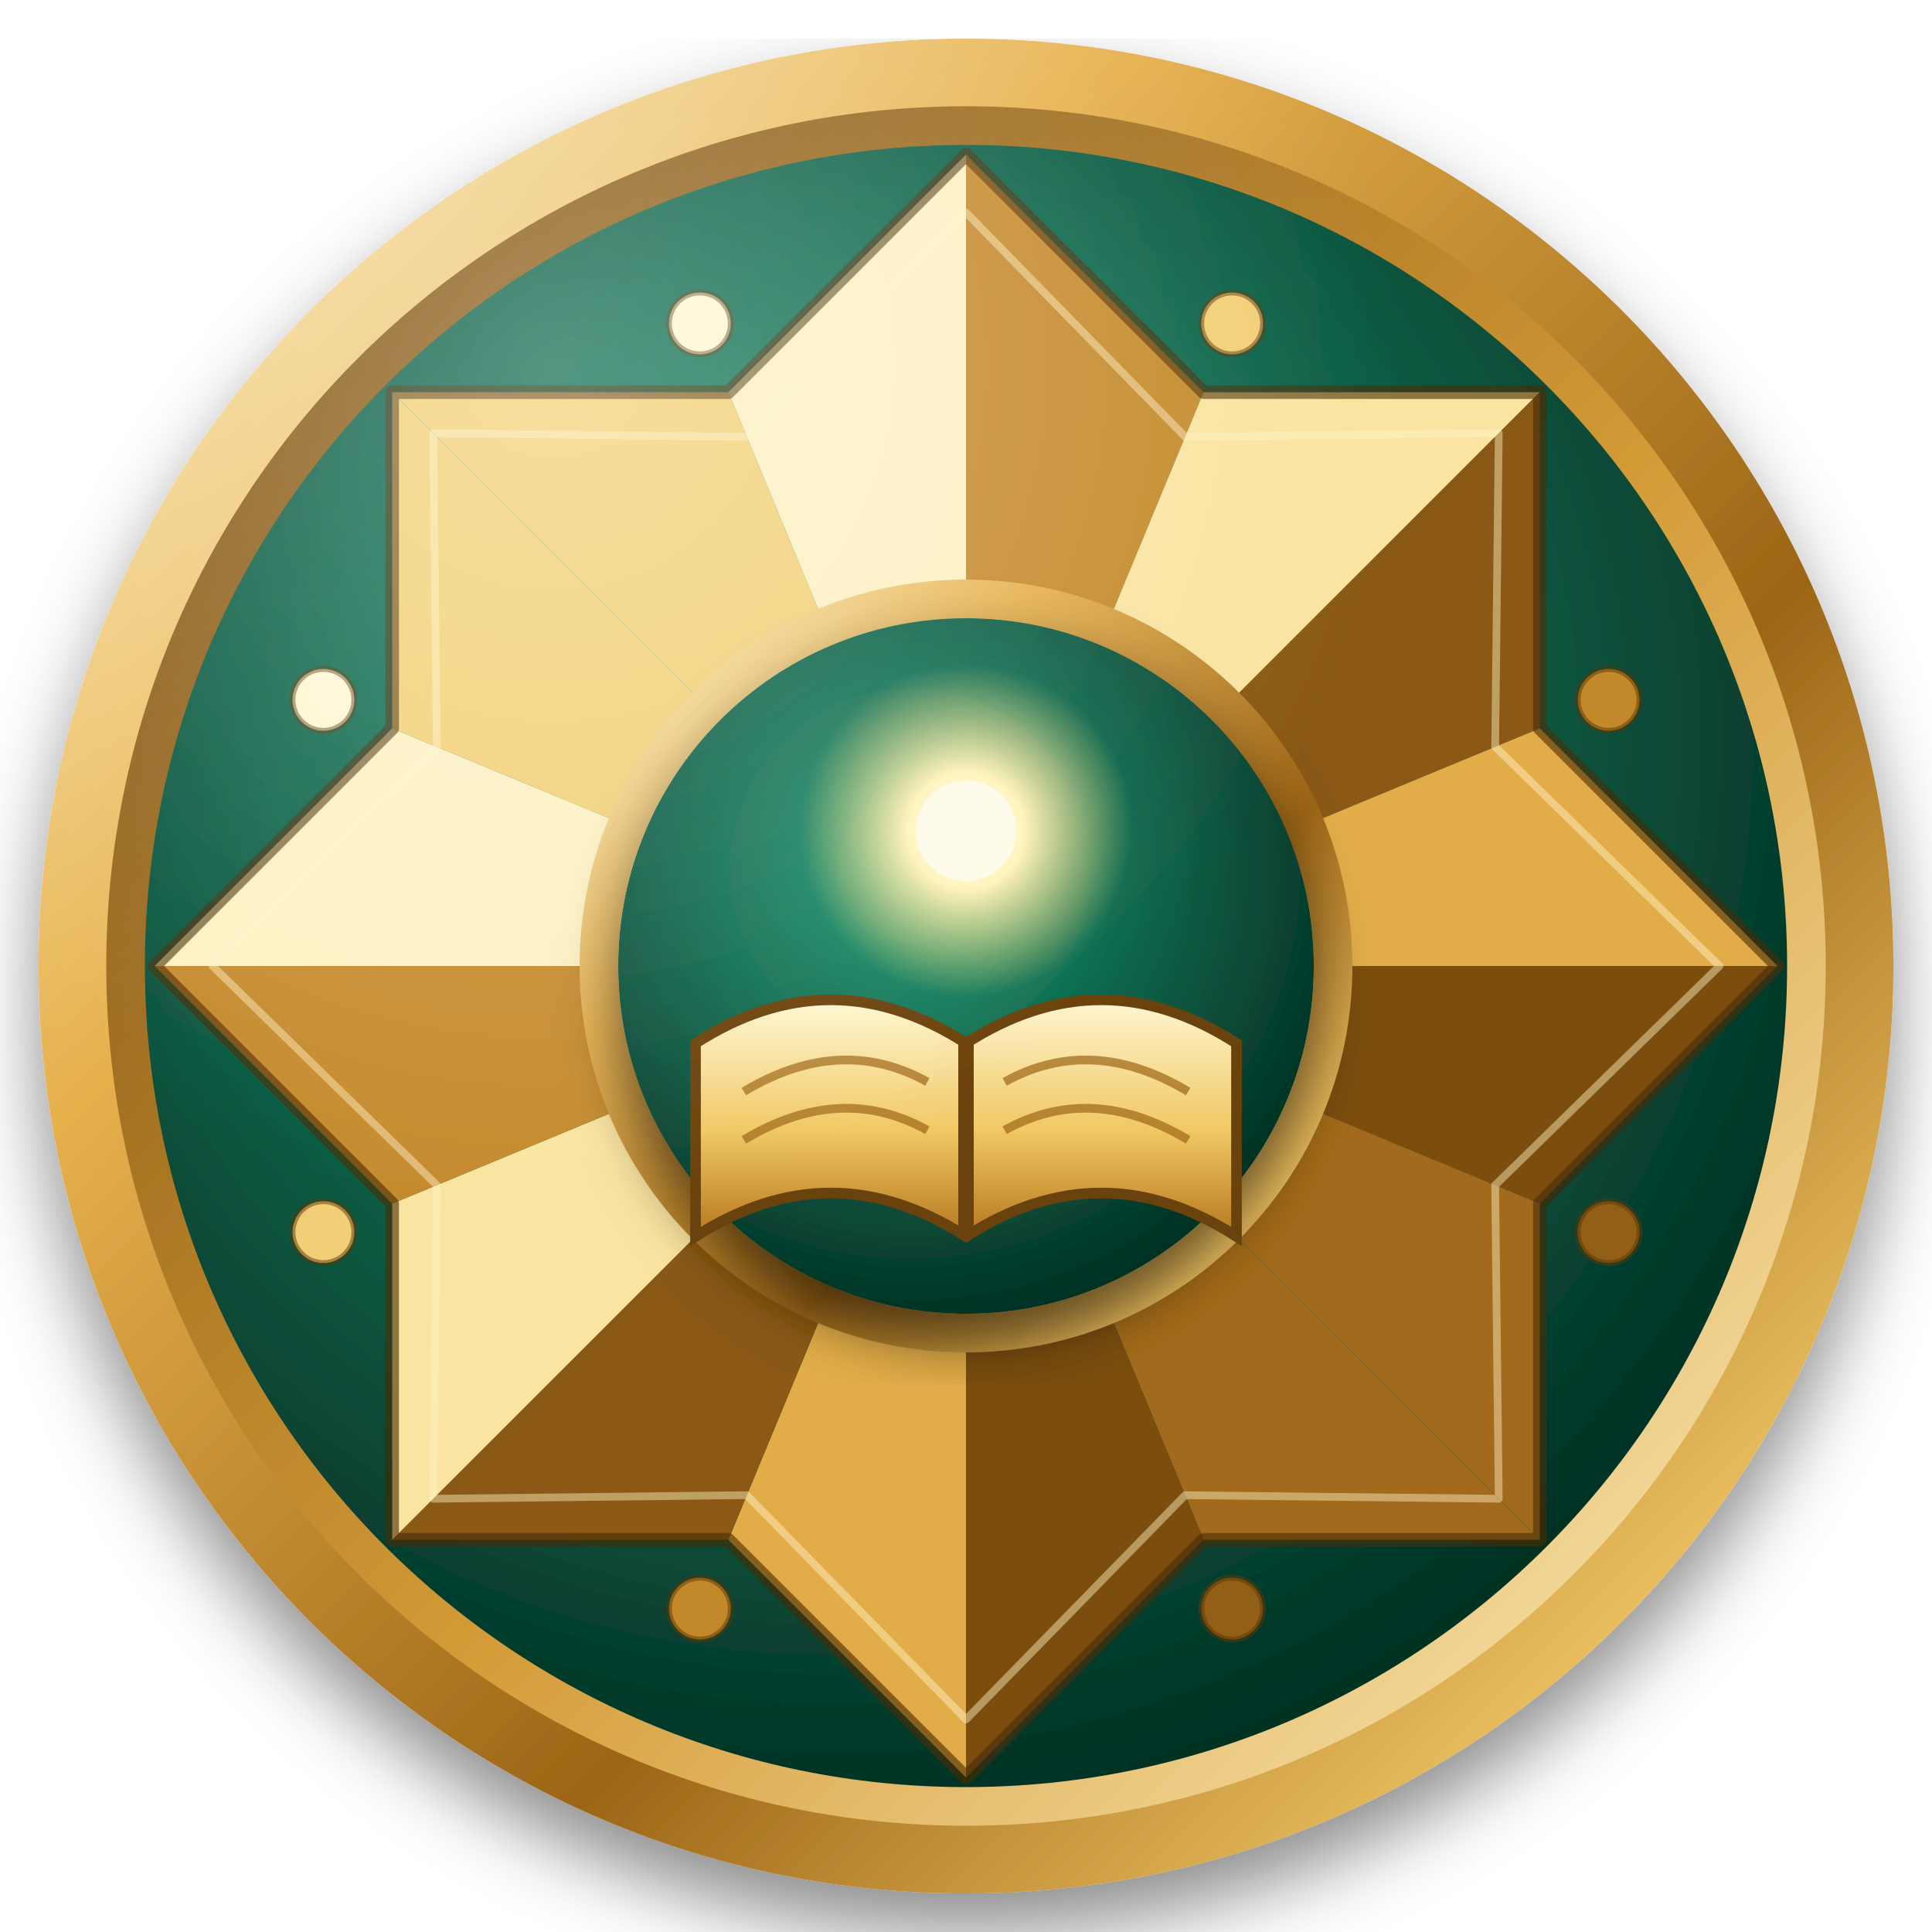
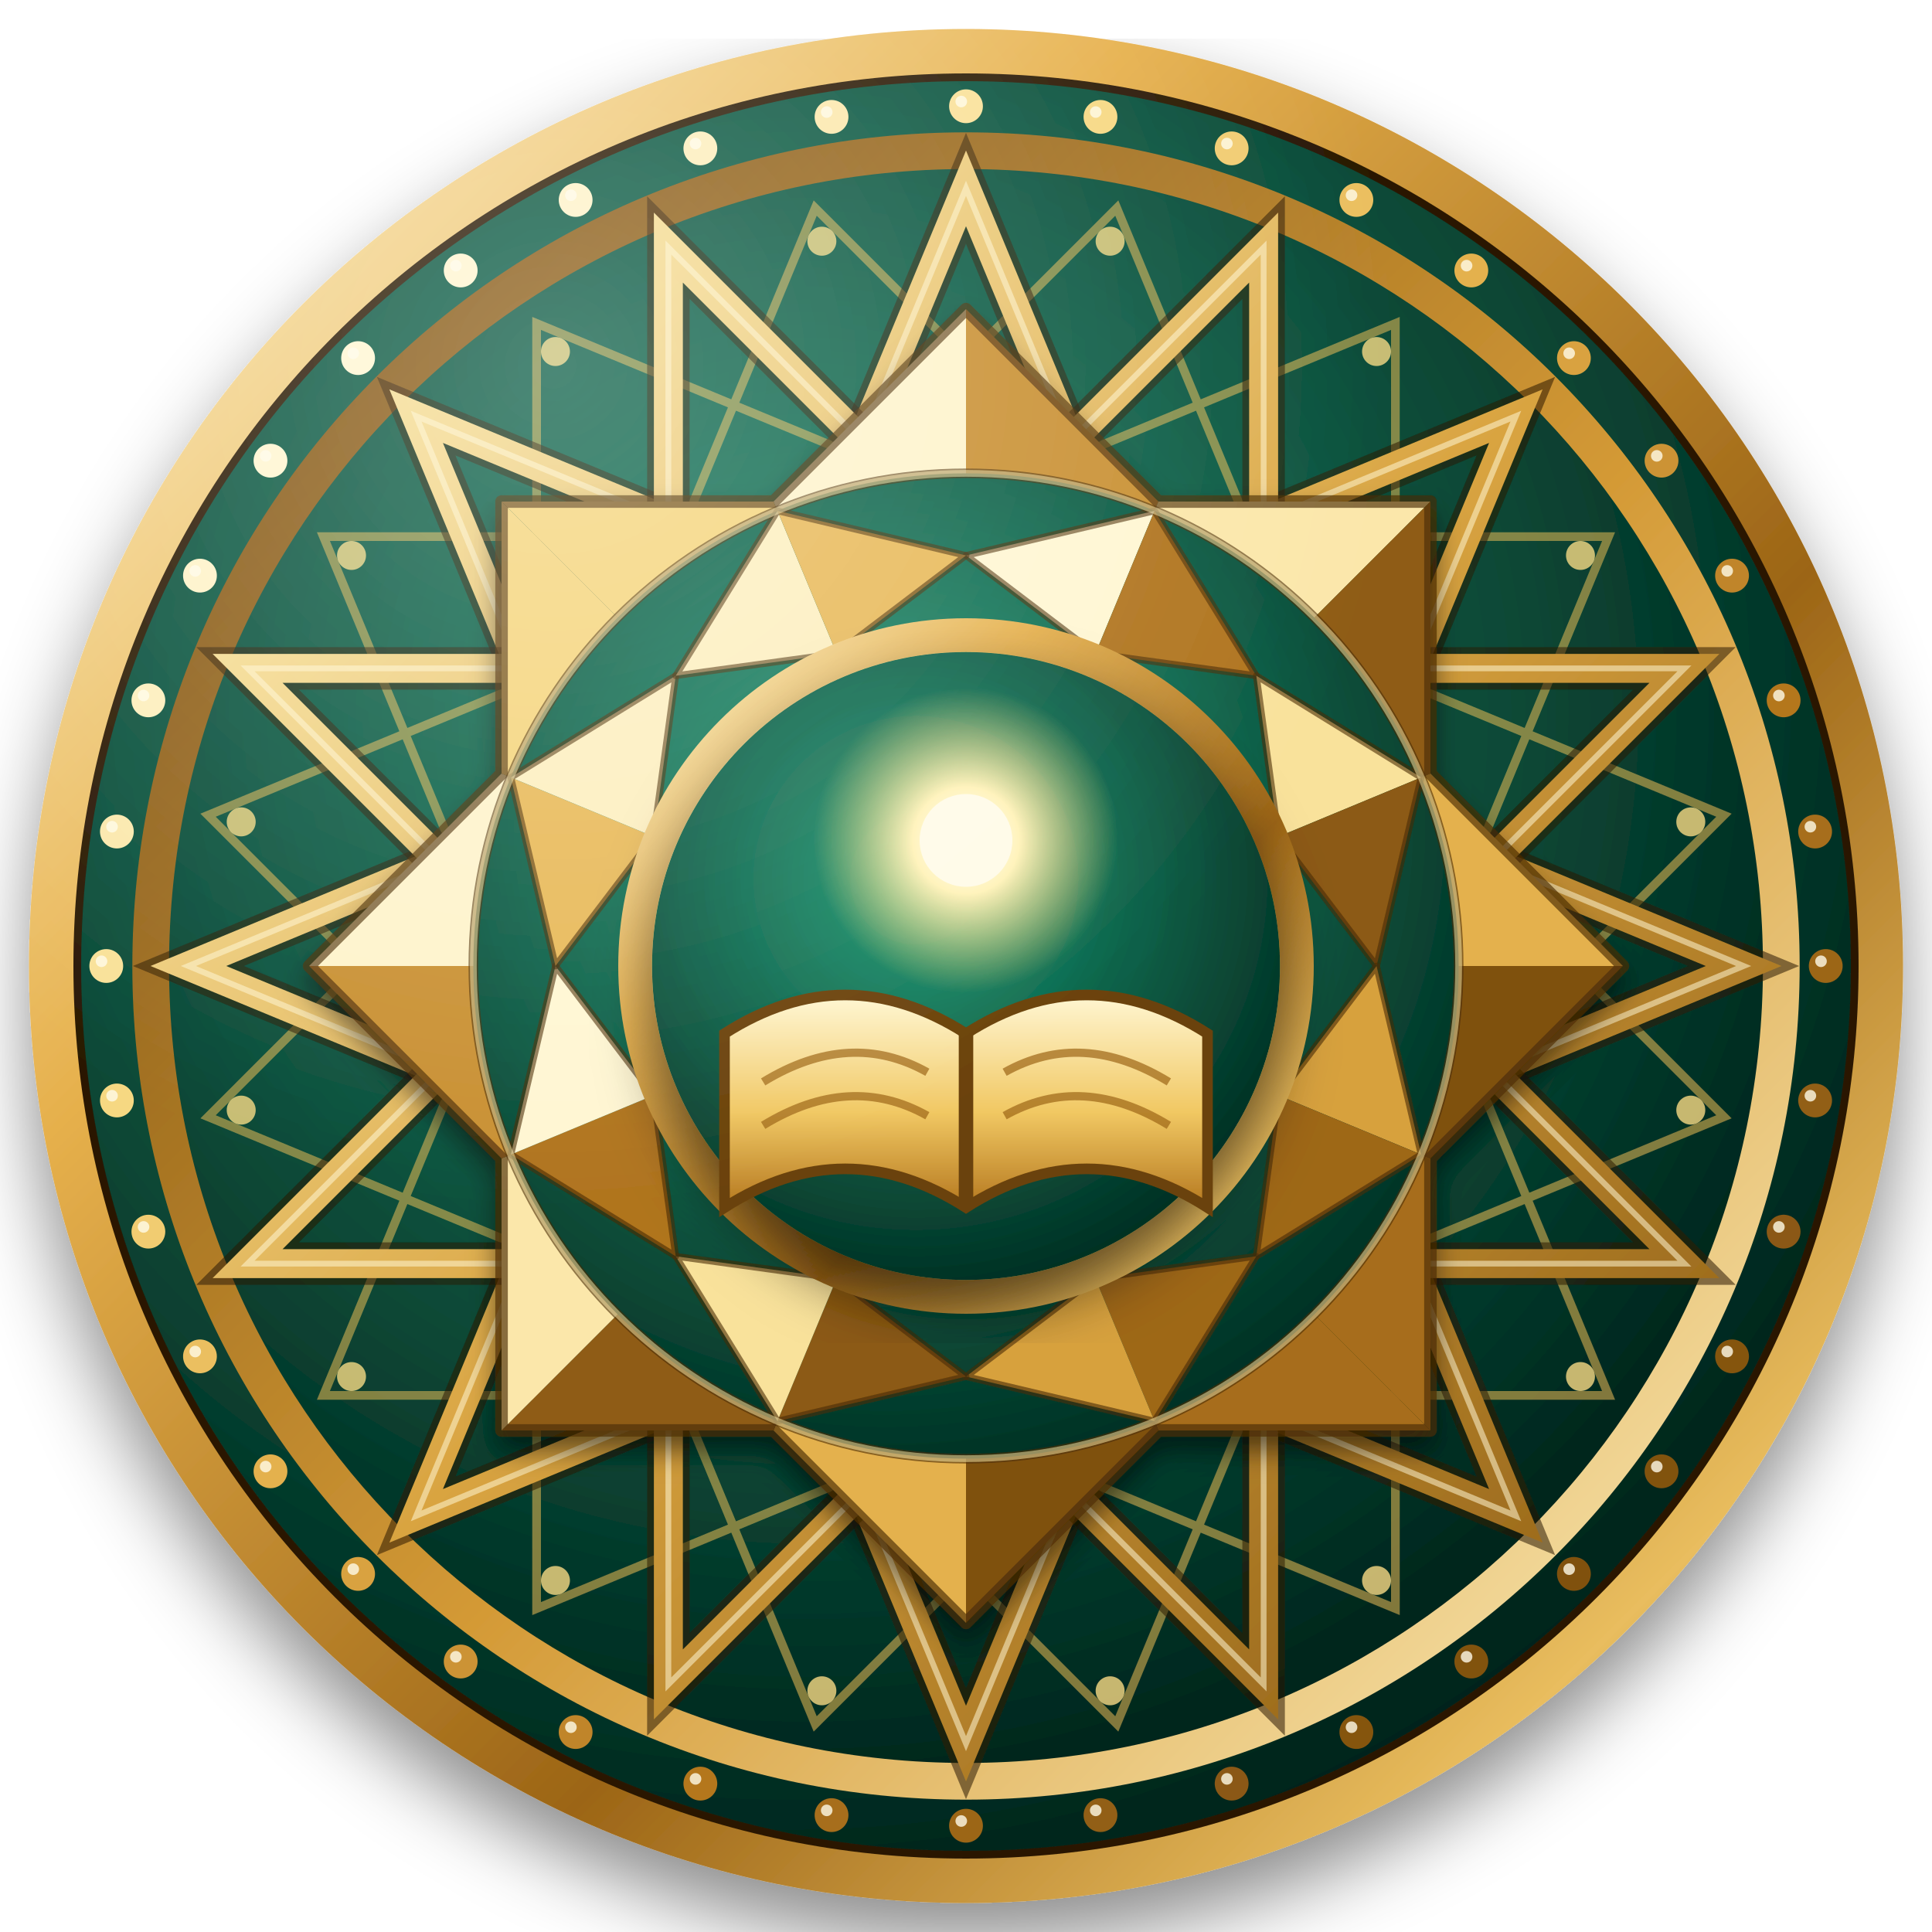
<svg xmlns="http://www.w3.org/2000/svg" viewBox="0 0 200 200" width="512" height="512">
  <g transform="translate(100 100) scale(1.0) translate(-100 -100)">
    <defs>
      <radialGradient id="nh-em" cx="42%" cy="36%" r="70%">
        <stop offset="0" stop-color="#1f9a73" />
        <stop offset=".55" stop-color="#0b5d45" />
        <stop offset="1" stop-color="#032a1f" />
      </radialGradient>
+       <radialGradient id="nh-em2" cx="40%" cy="34%" r="75%">
+         <stop offset="0" stop-color="#14805f" />
+         <stop offset=".6" stop-color="#084836" />
+         <stop offset="1" stop-color="#021c15" />
+       </radialGradient>
      <linearGradient id="nh-ring" x1="0" y1="0" x2="1" y2="1">
        <stop offset="0" stop-color="#fff3c4" />
        <stop offset=".3" stop-color="#e6b04c" />
        <stop offset=".62" stop-color="#9c6516" />
        <stop offset=".85" stop-color="#e9bd5e" />
        <stop offset="1" stop-color="#7a4b0c" />
      </linearGradient>
      <linearGradient id="nh-ring2" x1="1" y1="1" x2="0" y2="0">
        <stop offset="0" stop-color="#fff3c4" />
        <stop offset=".45" stop-color="#d49a36" />
        <stop offset="1" stop-color="#6b420a" />
      </linearGradient>
+       <linearGradient id="nh-strap" x1="0" y1="0" x2="1" y2="1">
+         <stop offset="0" stop-color="#fff0b0" />
+         <stop offset=".5" stop-color="#d9a441" />
+         <stop offset="1" stop-color="#8a5a12" />
+       </linearGradient>
      <linearGradient id="nh-book" x1="0" y1="0" x2="0" y2="1">
        <stop offset="0" stop-color="#fff6d2" />
        <stop offset=".55" stop-color="#f1c863" />
        <stop offset="1" stop-color="#b5781f" />
      </linearGradient>
      <radialGradient id="nh-noor" cx="50%" cy="50%" r="50%">
        <stop offset="0" stop-color="#ffffff" />
        <stop offset=".35" stop-color="#fff2b8" />
        <stop offset="1" stop-color="#ffd76a" stop-opacity="0" />
      </radialGradient>
      <radialGradient id="nh-spec" cx="28%" cy="18%" r="45%">
-         <stop offset="0" stop-color="#ffffff" stop-opacity=".28" />
+         <stop offset="0" stop-color="#ffffff" stop-opacity=".26" />
        <stop offset="1" stop-color="#ffffff" stop-opacity="0" />
      </radialGradient>
      <filter id="nh-sh" x="-20%" y="-20%" width="140%" height="150%">
        <feDropShadow dx="0" dy="4" stdDeviation="4" flood-color="#000" flood-opacity=".45" />
+       </filter>
+       <filter id="nh-lift" x="-10%" y="-10%" width="120%" height="120%">
+         <feDropShadow dx="0" dy="1.6" stdDeviation="1.4" flood-color="#000" flood-opacity=".55" />
      </filter>
      <filter id="nh-in" x="-10%" y="-10%" width="120%" height="120%">
        <feOffset dx="0" dy="3" />
        <feGaussianBlur stdDeviation="3" result="o" />
        <feComposite in="SourceGraphic" in2="o" operator="arithmetic" k2="-1" k3="1" result="s" />
        <feFlood flood-color="#000" flood-opacity=".55" />
        <feComposite in2="s" operator="in" />
        <feComposite in2="SourceGraphic" operator="over" />
      </filter>
    </defs>
    <g filter="url(#nh-sh)">
-       <circle cx="100" cy="100" r="96" fill="url(#nh-ring)" />
-       <circle cx="100" cy="100" r="89" fill="url(#nh-ring2)" />
-       <circle cx="100" cy="100" r="85" fill="url(#nh-em)" />
-       <circle cx="127.55" cy="33.48" r="3.2" fill="#f2cf76" stroke="#5a3606" stroke-width=".6" stroke-opacity=".5" />
-       <circle cx="166.52" cy="72.45" r="3.2" fill="#c3882c" stroke="#5a3606" stroke-width=".6" stroke-opacity=".5" />
-       <circle cx="166.52" cy="127.55" r="3.2" fill="#925e15" stroke="#5a3606" stroke-width=".6" stroke-opacity=".5" />
-       <circle cx="127.55" cy="166.52" r="3.2" fill="#925e15" stroke="#5a3606" stroke-width=".6" stroke-opacity=".5" />
-       <circle cx="72.45" cy="166.52" r="3.2" fill="#c3882c" stroke="#5a3606" stroke-width=".6" stroke-opacity=".5" />
-       <circle cx="33.48" cy="127.55" r="3.2" fill="#f2cf76" stroke="#5a3606" stroke-width=".6" stroke-opacity=".5" />
-       <circle cx="33.48" cy="72.45" r="3.2" fill="#fff6d2" stroke="#5a3606" stroke-width=".6" stroke-opacity=".5" />
-       <circle cx="72.45" cy="33.48" r="3.2" fill="#fff6d2" stroke="#5a3606" stroke-width=".6" stroke-opacity=".5" />
-       <path d="M100.00 100.00L75.40 40.60L100.00 16.00Z" fill="#fdf0c2" />
-       <path d="M100.00 100.00L124.60 40.60L100.00 16.00Z" fill="#c68b2e" />
-       <path d="M100.00 100.00L124.60 40.60L159.40 40.60Z" fill="#fae4a1" />
-       <path d="M100.00 100.00L159.40 75.40L159.40 40.60Z" fill="#8b5913" />
-       <path d="M100.00 100.00L159.40 75.40L184.00 100.00Z" fill="#e2ad48" />
-       <path d="M100.00 100.00L159.40 124.60L184.00 100.00Z" fill="#7b4e0f" />
-       <path d="M100.00 100.00L159.40 124.60L159.40 159.40Z" fill="#a26a1a" />
-       <path d="M100.00 100.00L124.60 159.40L159.40 159.40Z" fill="#a26a1a" />
-       <path d="M100.00 100.00L124.60 159.40L100.00 184.00Z" fill="#7b4e0f" />
-       <path d="M100.00 100.00L75.40 159.40L100.00 184.00Z" fill="#e2ad48" />
-       <path d="M100.00 100.00L75.40 159.40L40.60 159.40Z" fill="#8b5913" />
-       <path d="M100.00 100.00L40.60 124.60L40.60 159.40Z" fill="#fae4a1" />
-       <path d="M100.00 100.00L40.60 124.60L16.00 100.00Z" fill="#c68b2e" />
-       <path d="M100.00 100.00L40.60 75.40L16.00 100.00Z" fill="#fdf0c2" />
-       <path d="M100.00 100.00L40.60 75.40L40.60 40.60Z" fill="#f3d178" />
-       <path d="M100.00 100.00L75.40 40.60L40.60 40.60Z" fill="#f3d178" />
-       <path d="M100.00 16.00L124.60 40.60L159.40 40.60L159.40 75.40L184.00 100.00L159.40 124.60L159.40 159.40L124.60 159.40L100.00 184.00L75.40 159.40L40.60 159.40L40.60 124.60L16.00 100.00L40.60 75.40L40.60 40.60L75.40 40.60Z" fill="none" stroke="#4a2c04" stroke-width="1.4" stroke-opacity=".6" stroke-linejoin="round" />
-       <path d="M100.00 22.00L122.69 45.22L155.15 44.85L154.78 77.31L178.00 100.00L154.78 122.69L155.15 155.15L122.69 154.78L100.00 178.00L77.31 154.78L44.85 155.15L45.22 122.69L22.00 100.00L45.22 77.31L44.85 44.85L77.31 45.22Z" fill="none" stroke="#fff4c8" stroke-width=".8" stroke-opacity=".45" stroke-linejoin="round" />
-       <circle cx="100" cy="100" r="40" fill="url(#nh-ring)" />
-       <circle cx="100" cy="100" r="36" fill="url(#nh-em)" filter="url(#nh-in)" />
-       <path d="M72 108 Q86 99 100 108 Q114 99 128 108 L128 128 Q114 119 100 128 Q86 119 72 128 Z" fill="url(#nh-book)" stroke="#6b420a" stroke-width="1.1" />
-       <path d="M100 108 V128" stroke="#6b420a" stroke-width="1.6" />
-       <path d="M77 113 Q87 107 96 112 M77 118 Q87 112 96 117 M104 112 Q113 107 123 113 M104 117 Q113 112 123 118" fill="none" stroke="#9c6516" stroke-width=".9" opacity=".7" />
-       <circle cx="100" cy="86" r="17.2" fill="url(#nh-noor)" />
-       <circle cx="100" cy="86" r="5.2" fill="#fffbe8" />
-       <circle cx="100" cy="100" r="96" fill="url(#nh-spec)" />
+       <circle cx="100" cy="100" r="97" fill="url(#nh-ring)" />
+       <circle cx="100" cy="100" r="92.4" fill="#2a1903" />
+       <circle cx="100" cy="100" r="91.6" fill="url(#nh-em2)" />
+       <circle cx="100.00" cy="11.00" r="1.75" fill="#f9e198" />
+       <circle cx="99.51" cy="10.51" r=".6" fill="#fffbe8" opacity=".8" />
+       <circle cx="113.92" cy="12.10" r="1.75" fill="#f6d882" />
+       <circle cx="113.43" cy="11.60" r=".6" fill="#fffbe8" opacity=".8" />
+       <circle cx="127.50" cy="15.36" r="1.75" fill="#f1cc71" />
+       <circle cx="127.01" cy="14.86" r=".6" fill="#fffbe8" opacity=".8" />
+       <circle cx="140.41" cy="20.70" r="1.75" fill="#ebbf60" />
+       <circle cx="139.91" cy="20.21" r=".6" fill="#fffbe8" opacity=".8" />
+       <circle cx="152.31" cy="28.00" r="1.75" fill="#e4b14d" />
+       <circle cx="151.82" cy="27.50" r=".6" fill="#fffbe8" opacity=".8" />
+       <circle cx="162.93" cy="37.07" r="1.75" fill="#d9a240" />
+       <circle cx="162.44" cy="36.57" r=".6" fill="#fffbe8" opacity=".8" />
+       <circle cx="172.00" cy="47.69" r="1.75" fill="#cc9334" />
+       <circle cx="171.51" cy="47.19" r=".6" fill="#fffbe8" opacity=".8" />
+       <circle cx="179.30" cy="59.59" r="1.75" fill="#c08529" />
+       <circle cx="178.80" cy="59.10" r=".6" fill="#fffbe8" opacity=".8" />
+       <circle cx="184.64" cy="72.50" r="1.75" fill="#b4771f" />
+       <circle cx="184.15" cy="72.00" r=".6" fill="#fffbe8" opacity=".8" />
+       <circle cx="187.90" cy="86.08" r="1.75" fill="#a76e1b" />
+       <circle cx="187.41" cy="85.58" r=".6" fill="#fffbe8" opacity=".8" />
+       <circle cx="189.00" cy="100.00" r="1.75" fill="#9c6618" />
+       <circle cx="188.51" cy="99.51" r=".6" fill="#fffbe8" opacity=".8" />
+       <circle cx="187.90" cy="113.92" r="1.75" fill="#925f15" />
+       <circle cx="187.41" cy="113.43" r=".6" fill="#fffbe8" opacity=".8" />
+       <circle cx="184.64" cy="127.50" r="1.75" fill="#8b5913" />
+       <circle cx="184.15" cy="127.01" r=".6" fill="#fffbe8" opacity=".8" />
+       <circle cx="179.30" cy="140.41" r="1.75" fill="#855511" />
+       <circle cx="178.80" cy="139.91" r=".6" fill="#fffbe8" opacity=".8" />
+       <circle cx="172.00" cy="152.31" r="1.75" fill="#815210" />
+       <circle cx="171.51" cy="151.82" r=".6" fill="#fffbe8" opacity=".8" />
+       <circle cx="162.93" cy="162.93" r="1.75" fill="#805110" />
+       <circle cx="162.44" cy="162.44" r=".6" fill="#fffbe8" opacity=".8" />
+       <circle cx="152.31" cy="172.00" r="1.75" fill="#815210" />
+       <circle cx="151.82" cy="171.51" r=".6" fill="#fffbe8" opacity=".8" />
+       <circle cx="140.41" cy="179.30" r="1.75" fill="#855511" />
+       <circle cx="139.91" cy="178.80" r=".6" fill="#fffbe8" opacity=".8" />
+       <circle cx="127.50" cy="184.64" r="1.75" fill="#8b5913" />
+       <circle cx="127.01" cy="184.15" r=".6" fill="#fffbe8" opacity=".8" />
+       <circle cx="113.92" cy="187.90" r="1.75" fill="#925f15" />
+       <circle cx="113.43" cy="187.41" r=".6" fill="#fffbe8" opacity=".8" />
+       <circle cx="100.00" cy="189.00" r="1.75" fill="#9c6618" />
+       <circle cx="99.51" cy="188.51" r=".6" fill="#fffbe8" opacity=".8" />
+       <circle cx="86.08" cy="187.90" r="1.75" fill="#a76e1b" />
+       <circle cx="85.58" cy="187.41" r=".6" fill="#fffbe8" opacity=".8" />
+       <circle cx="72.50" cy="184.64" r="1.75" fill="#b4771f" />
+       <circle cx="72.00" cy="184.15" r=".6" fill="#fffbe8" opacity=".8" />
+       <circle cx="59.59" cy="179.30" r="1.75" fill="#c08529" />
+       <circle cx="59.10" cy="178.80" r=".6" fill="#fffbe8" opacity=".8" />
+       <circle cx="47.69" cy="172.00" r="1.75" fill="#cc9334" />
+       <circle cx="47.19" cy="171.51" r=".6" fill="#fffbe8" opacity=".8" />
+       <circle cx="37.07" cy="162.93" r="1.75" fill="#d9a240" />
+       <circle cx="36.57" cy="162.44" r=".6" fill="#fffbe8" opacity=".8" />
+       <circle cx="28.00" cy="152.31" r="1.75" fill="#e4b14d" />
+       <circle cx="27.50" cy="151.82" r=".6" fill="#fffbe8" opacity=".8" />
+       <circle cx="20.70" cy="140.41" r="1.75" fill="#ebbf60" />
+       <circle cx="20.21" cy="139.91" r=".6" fill="#fffbe8" opacity=".8" />
+       <circle cx="15.36" cy="127.50" r="1.75" fill="#f1cc71" />
+       <circle cx="14.86" cy="127.01" r=".6" fill="#fffbe8" opacity=".8" />
+       <circle cx="12.10" cy="113.92" r="1.75" fill="#f6d882" />
+       <circle cx="11.60" cy="113.43" r=".6" fill="#fffbe8" opacity=".8" />
+       <circle cx="11.00" cy="100.00" r="1.75" fill="#f9e198" />
+       <circle cx="10.51" cy="99.51" r=".6" fill="#fffbe8" opacity=".8" />
+       <circle cx="12.10" cy="86.08" r="1.75" fill="#fbe8ac" />
+       <circle cx="11.60" cy="85.58" r=".6" fill="#fffbe8" opacity=".8" />
+       <circle cx="15.36" cy="72.50" r="1.75" fill="#fdeebc" />
+       <circle cx="14.86" cy="72.00" r=".6" fill="#fffbe8" opacity=".8" />
+       <circle cx="20.70" cy="59.59" r="1.75" fill="#fef2c8" />
+       <circle cx="20.21" cy="59.10" r=".6" fill="#fffbe8" opacity=".8" />
+       <circle cx="28.00" cy="47.69" r="1.75" fill="#fff5d0" />
+       <circle cx="27.50" cy="47.19" r=".6" fill="#fffbe8" opacity=".8" />
+       <circle cx="37.07" cy="37.07" r="1.75" fill="#fff6d2" />
+       <circle cx="36.57" cy="36.57" r=".6" fill="#fffbe8" opacity=".8" />
+       <circle cx="47.69" cy="28.00" r="1.75" fill="#fff5d0" />
+       <circle cx="47.19" cy="27.50" r=".6" fill="#fffbe8" opacity=".8" />
+       <circle cx="59.59" cy="20.70" r="1.75" fill="#fef2c8" />
+       <circle cx="59.10" cy="20.21" r=".6" fill="#fffbe8" opacity=".8" />
+       <circle cx="72.50" cy="15.36" r="1.75" fill="#fdeebc" />
+       <circle cx="72.00" cy="14.86" r=".6" fill="#fffbe8" opacity=".8" />
+       <circle cx="86.08" cy="12.10" r="1.75" fill="#fbe8ac" />
+       <circle cx="85.58" cy="11.60" r=".6" fill="#fffbe8" opacity=".8" />
+       <circle cx="100" cy="100" r="86.3" fill="url(#nh-ring2)" />
+       <circle cx="100" cy="100" r="82.5" fill="url(#nh-em2)" />
+       <path d="M115.61 21.54L166.52 144.45L33.48 144.45L84.39 21.54L178.46 115.61L55.55 166.52L55.55 33.48L178.46 84.39L84.39 178.46L33.48 55.55L166.52 55.55L115.61 178.46L21.54 84.39L144.45 33.48L144.45 166.52L21.54 115.61Z" fill="none" stroke="#e8b955" stroke-width=".9" stroke-opacity=".55" />
+       <circle cx="114.92" cy="24.97" r="1.5" fill="#f7d983" opacity=".8" />
+       <circle cx="142.50" cy="36.39" r="1.5" fill="#f7d983" opacity=".8" />
+       <circle cx="163.61" cy="57.50" r="1.5" fill="#f7d983" opacity=".8" />
+       <circle cx="175.03" cy="85.08" r="1.5" fill="#f7d983" opacity=".8" />
+       <circle cx="175.03" cy="114.92" r="1.5" fill="#f7d983" opacity=".8" />
+       <circle cx="163.61" cy="142.50" r="1.5" fill="#f7d983" opacity=".8" />
+       <circle cx="142.50" cy="163.61" r="1.5" fill="#f7d983" opacity=".8" />
+       <circle cx="114.92" cy="175.03" r="1.5" fill="#f7d983" opacity=".8" />
+       <circle cx="85.08" cy="175.03" r="1.5" fill="#f7d983" opacity=".8" />
+       <circle cx="57.50" cy="163.61" r="1.5" fill="#f7d983" opacity=".8" />
+       <circle cx="36.39" cy="142.50" r="1.5" fill="#f7d983" opacity=".8" />
+       <circle cx="24.97" cy="114.92" r="1.5" fill="#f7d983" opacity=".8" />
+       <circle cx="24.97" cy="85.08" r="1.5" fill="#f7d983" opacity=".8" />
+       <circle cx="36.39" cy="57.50" r="1.5" fill="#f7d983" opacity=".8" />
+       <circle cx="57.50" cy="36.39" r="1.5" fill="#f7d983" opacity=".8" />
+       <circle cx="85.08" cy="24.97" r="1.5" fill="#f7d983" opacity=".8" />
+       <path d="M100.00 19.50L156.92 156.92L19.50 100.00L156.92 43.08L100.00 180.50L43.08 43.08L180.50 100.00L43.08 156.92Z" fill="none" stroke="#2d1a02" stroke-width="4.4" stroke-linejoin="miter" stroke-opacity=".55" />
+       <path d="M100.00 19.50L156.92 156.92L19.50 100.00L156.92 43.08L100.00 180.50L43.08 43.08L180.50 100.00L43.08 156.92Z" fill="none" stroke="url(#nh-strap)" stroke-width="3" stroke-linejoin="miter" />
+       <path d="M100.00 19.50L156.92 156.92L19.50 100.00L156.92 43.08L100.00 180.50L43.08 43.08L180.50 100.00L43.08 156.92Z" fill="none" stroke="#fff6d2" stroke-width=".6" stroke-linejoin="miter" stroke-opacity=".55" />
+       <path d="M130.81 25.63L130.81 174.37L25.63 69.19L174.37 69.19L69.19 174.37L69.19 25.63L174.37 130.81L25.63 130.81Z" fill="none" stroke="#2d1a02" stroke-width="4.4" stroke-linejoin="miter" stroke-opacity=".55" />
+       <path d="M130.81 25.63L130.81 174.37L25.63 69.19L174.37 69.19L69.19 174.37L69.19 25.63L174.37 130.81L25.63 130.81Z" fill="none" stroke="url(#nh-strap)" stroke-width="3" stroke-linejoin="miter" />
+       <path d="M130.81 25.63L130.81 174.37L25.63 69.19L174.37 69.19L69.19 174.37L69.19 25.63L174.37 130.81L25.63 130.81Z" fill="none" stroke="#fff6d2" stroke-width=".6" stroke-linejoin="miter" stroke-opacity=".55" />
+       <g filter="url(#nh-lift)">
+         <path d="M100.00 100.00L80.08 51.92L100.00 32.00Z" fill="#fef3cb" />
+         <path d="M100.00 100.00L119.92 51.92L100.00 32.00Z" fill="#c99031" />
+         <path d="M100.00 100.00L119.92 51.92L148.08 51.92Z" fill="#fbe7aa" />
+         <path d="M100.00 100.00L148.08 80.08L148.08 51.92Z" fill="#8f5c14" />
+         <path d="M100.00 100.00L148.08 80.08L168.00 100.00Z" fill="#e4b14d" />
+         <path d="M100.00 100.00L148.08 119.92L168.00 100.00Z" fill="#7f5110" />
+         <path d="M100.00 100.00L148.08 119.92L148.08 148.08Z" fill="#a76d1b" />
+         <path d="M100.00 100.00L119.92 148.08L148.08 148.08Z" fill="#a76d1b" />
+         <path d="M100.00 100.00L119.92 148.08L100.00 168.00Z" fill="#7f5110" />
+         <path d="M100.00 100.00L80.08 148.08L100.00 168.00Z" fill="#e4b14d" />
+         <path d="M100.00 100.00L80.08 148.08L51.92 148.08Z" fill="#8f5c14" />
+         <path d="M100.00 100.00L51.92 119.92L51.92 148.08Z" fill="#fbe7aa" />
+         <path d="M100.00 100.00L51.92 119.92L32.00 100.00Z" fill="#c99031" />
+         <path d="M100.00 100.00L51.92 80.08L32.00 100.00Z" fill="#fef3cb" />
+         <path d="M100.00 100.00L51.92 80.08L51.92 51.92Z" fill="#f5d57d" />
+         <path d="M100.00 100.00L80.08 51.92L51.92 51.92Z" fill="#f5d57d" />
+         <path d="M100.00 32.00L119.92 51.92L148.08 51.92L148.08 80.08L168.00 100.00L148.08 119.92L148.08 148.08L119.92 148.08L100.00 168.00L80.08 148.08L51.92 148.08L51.92 119.92L32.00 100.00L51.92 80.08L51.92 51.92L80.08 51.92Z" fill="none" stroke="#4a2c04" stroke-width="1.3" stroke-opacity=".65" stroke-linejoin="round" />
+       </g>
+       <circle cx="100" cy="100" r="51" fill="url(#nh-em)" stroke="#4a2c04" stroke-width="1" stroke-opacity=".6" />
+       <path d="M113.39 67.66L100.00 57.50L119.52 52.88Z" fill="#fff6d2" />
+       <path d="M113.39 67.66L130.05 69.95L119.52 52.88Z" fill="#b0741e" />
+       <path d="M113.39 67.66L100.00 57.50L119.52 52.88L130.05 69.95Z" fill="none" stroke="#4a2c04" stroke-width=".7" stroke-opacity=".6" stroke-linejoin="round" />
+       <path d="M132.34 86.61L130.05 69.95L147.12 80.48Z" fill="#f9e29b" />
+       <path d="M132.34 86.61L142.50 100.00L147.12 80.48Z" fill="#8c5a13" />
+       <path d="M132.34 86.61L130.05 69.95L147.12 80.48L142.50 100.00Z" fill="none" stroke="#4a2c04" stroke-width=".7" stroke-opacity=".6" stroke-linejoin="round" />
+       <path d="M132.34 113.39L142.50 100.00L147.12 119.52Z" fill="#d7a13e" />
+       <path d="M132.34 113.39L130.05 130.05L147.12 119.52Z" fill="#9e6719" />
+       <path d="M132.34 113.39L142.50 100.00L147.12 119.52L130.05 130.05Z" fill="none" stroke="#4a2c04" stroke-width=".7" stroke-opacity=".6" stroke-linejoin="round" />
+       <path d="M113.39 132.34L130.05 130.05L119.52 147.12Z" fill="#9e6719" />
+       <path d="M113.39 132.34L100.00 142.50L119.52 147.12Z" fill="#d7a13e" />
+       <path d="M113.39 132.34L130.05 130.05L119.52 147.12L100.00 142.50Z" fill="none" stroke="#4a2c04" stroke-width=".7" stroke-opacity=".6" stroke-linejoin="round" />
+       <path d="M86.61 132.34L100.00 142.50L80.48 147.12Z" fill="#8c5a13" />
+       <path d="M86.61 132.34L69.95 130.05L80.48 147.12Z" fill="#f9e29b" />
+       <path d="M86.61 132.34L100.00 142.50L80.48 147.12L69.95 130.05Z" fill="none" stroke="#4a2c04" stroke-width=".7" stroke-opacity=".6" stroke-linejoin="round" />
+       <path d="M67.66 113.39L69.95 130.05L52.88 119.52Z" fill="#b0741e" />
+       <path d="M67.66 113.39L57.50 100.00L52.88 119.52Z" fill="#fff6d2" />
+       <path d="M67.66 113.39L69.95 130.05L52.88 119.52L57.50 100.00Z" fill="none" stroke="#4a2c04" stroke-width=".7" stroke-opacity=".6" stroke-linejoin="round" />
+       <path d="M67.66 86.61L57.50 100.00L52.88 80.48Z" fill="#e8b958" />
+       <path d="M67.66 86.61L69.95 69.95L52.88 80.48Z" fill="#fdefbf" />
+       <path d="M67.66 86.61L57.50 100.00L52.88 80.48L69.95 69.95Z" fill="none" stroke="#4a2c04" stroke-width=".7" stroke-opacity=".6" stroke-linejoin="round" />
+       <path d="M86.61 67.66L69.95 69.95L80.48 52.88Z" fill="#fdefbf" />
+       <path d="M86.61 67.66L100.00 57.50L80.48 52.88Z" fill="#e8b958" />
+       <path d="M86.61 67.66L69.95 69.95L80.48 52.88L100.00 57.50Z" fill="none" stroke="#4a2c04" stroke-width=".7" stroke-opacity=".6" stroke-linejoin="round" />
+       <circle cx="100" cy="100" r="51" fill="none" stroke="#fff0b0" stroke-width=".7" stroke-opacity=".5" />
+       <circle cx="100" cy="100" r="36" fill="url(#nh-ring)" />
+       <circle cx="100" cy="100" r="32.5" fill="url(#nh-em)" filter="url(#nh-in)" />
+       <path d="M75 107 Q87.5 99 100 107 Q112.5 99 125 107 L125 125 Q112.5 117 100 125 Q87.5 117 75 125 Z" fill="url(#nh-book)" stroke="#6b420a" stroke-width="1.1" />
+       <path d="M100 107 V125" stroke="#6b420a" stroke-width="1.5" />
+       <path d="M79 112 Q88 106.5 96 111 M79 116.5 Q88 111 96 115.5 M104 111 Q112 106.5 121 112 M104 115.5 Q112 111 121 116.5" fill="none" stroke="#9c6516" stroke-width=".85" opacity=".7" />
+       <circle cx="100" cy="87" r="15.8" fill="url(#nh-noor)" />
+       <circle cx="100" cy="87" r="4.8" fill="#fffbe8" />
+       <circle cx="100" cy="100" r="97" fill="url(#nh-spec)" />
    </g>
  </g>
</svg>
